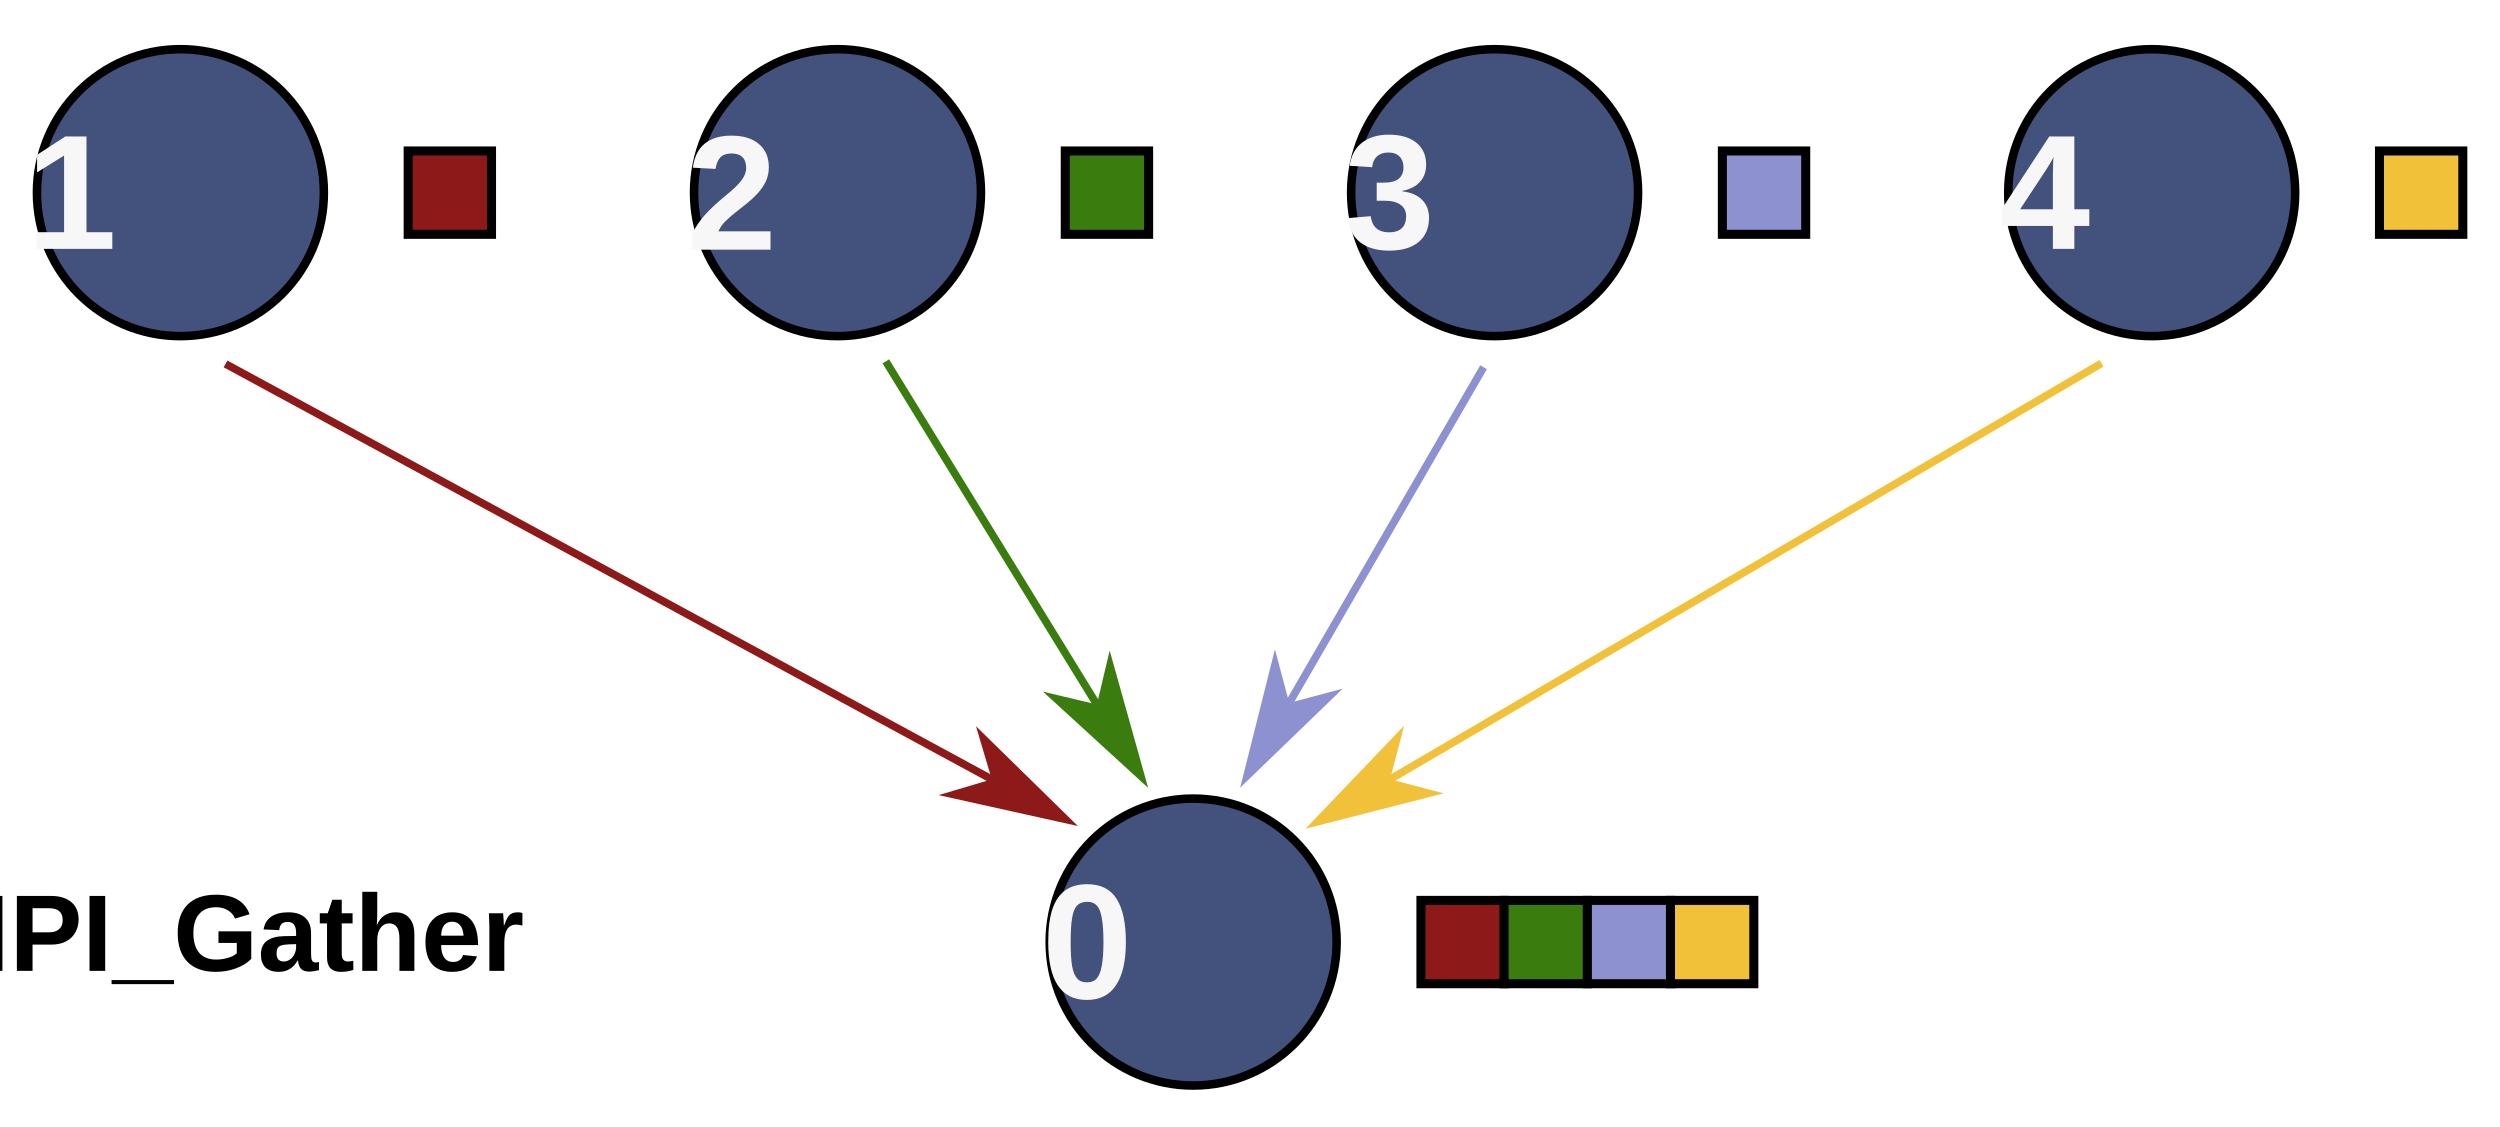
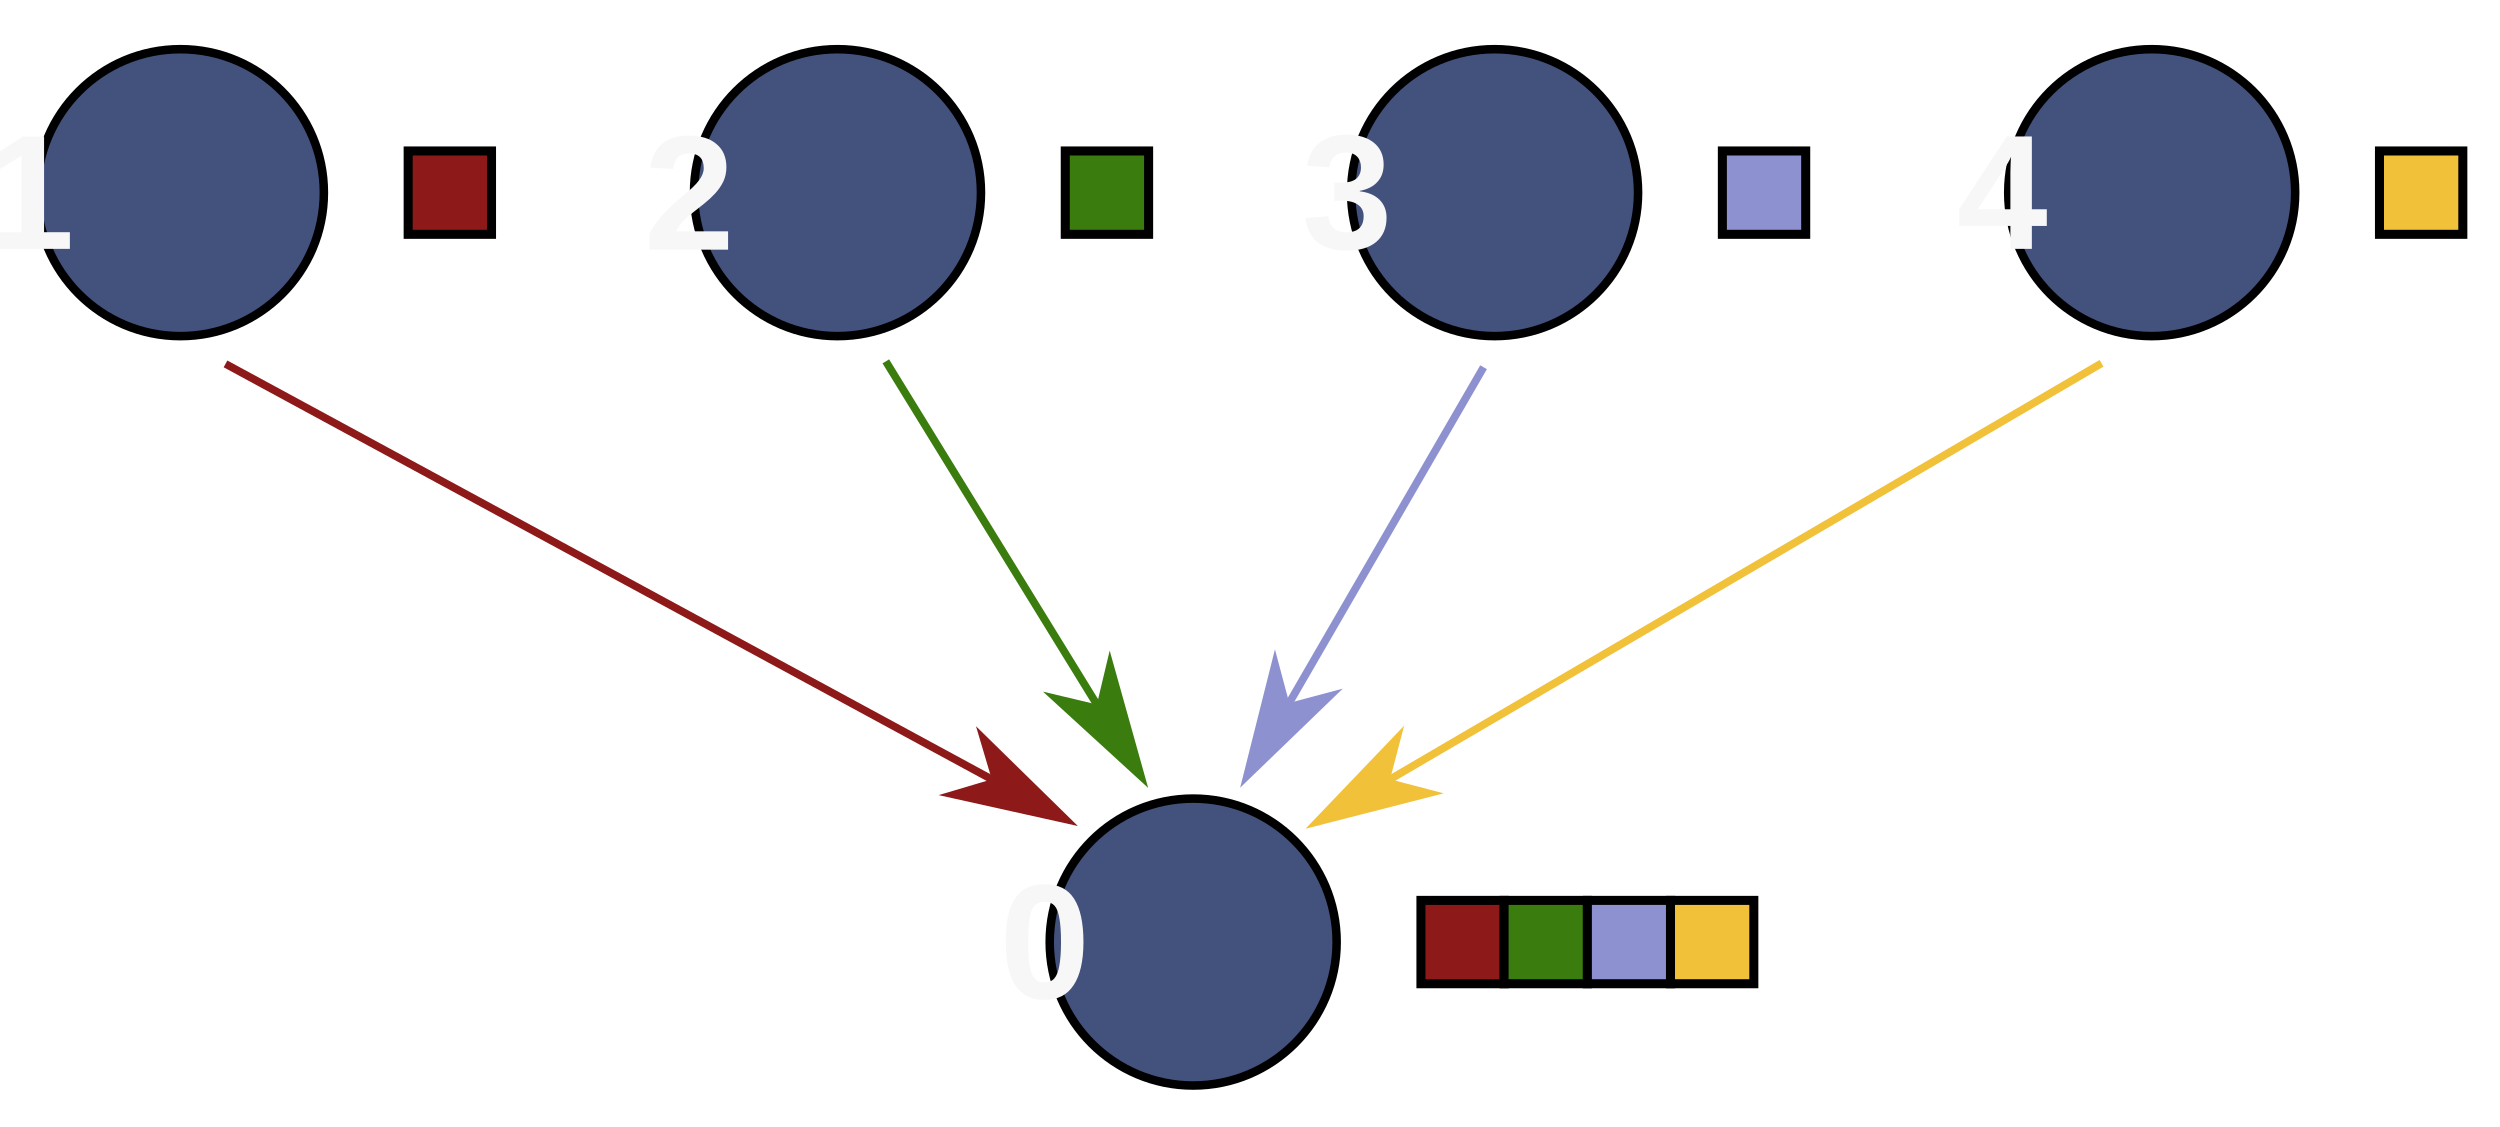
<svg xmlns="http://www.w3.org/2000/svg" xmlns:ns1="http://www.openswatchbook.org/uri/2009/osb" width="162mm" height="73mm" viewBox="0 0 162 73" version="1.1" id="svg8">
  <defs id="defs2">
    <marker style="overflow:visible" id="marker13223" refX="0" refY="0" orient="auto">
      <path transform="matrix(0.8,0,0,0.8,10,0)" style="fill:#f0c139;fill-opacity:1;fill-rule:evenodd;stroke:#f0c139;stroke-width:1pt;stroke-opacity:1" d="M 0,0 5,-5 -12.5,0 5,5 Z" id="path13221" />
    </marker>
    <marker orient="auto" refY="0" refX="0" id="marker12409" style="overflow:visible">
      <path id="path12407" d="M 0,0 5,-5 -12.5,0 5,5 Z" style="fill:#8d91d0;fill-opacity:1;fill-rule:evenodd;stroke:#8d91d0;stroke-width:1pt;stroke-opacity:1" transform="matrix(0.8,0,0,0.8,10,0)" />
    </marker>
    <marker style="overflow:visible" id="marker11427" refX="0" refY="0" orient="auto">
      <path transform="matrix(0.8,0,0,0.8,10,0)" style="fill:#3a7c0e;fill-opacity:1;fill-rule:evenodd;stroke:#3a7c0e;stroke-width:1pt;stroke-opacity:1" d="M 0,0 5,-5 -12.5,0 5,5 Z" id="path11425" />
    </marker>
    <marker style="overflow:visible" id="marker4589" refX="0" refY="0" orient="auto">
      <path transform="scale(-0.6)" d="M 8.719,4.034 -2.207,0.016 8.719,-4.002 c -1.745,2.372 -1.735,5.617 -6e-7,8.035 z" style="fill:#000000;fill-opacity:1;fill-rule:evenodd;stroke:#000000;stroke-width:0.625;stroke-linejoin:round;stroke-opacity:1" id="path4587" />
    </marker>
    <marker orient="auto" refY="0" refX="0" id="Arrow1Send" style="overflow:visible">
      <path id="path948" d="M 0,0 5,-5 -12.5,0 5,5 Z" style="fill:#000000;fill-opacity:1;fill-rule:evenodd;stroke:#000000;stroke-width:1pt;stroke-opacity:1" transform="matrix(-0.2,0,0,-0.2,-1.2,0)" />
    </marker>
    <marker orient="auto" refY="0" refX="0" id="TriangleOutS" style="overflow:visible">
      <path id="path1081" d="M 5.77,0 -2.88,5 V -5 Z" style="fill:#000000;fill-opacity:1;fill-rule:evenodd;stroke:#000000;stroke-width:1pt;stroke-opacity:1" transform="scale(0.2)" />
    </marker>
    <marker orient="auto" refY="0" refX="0" id="marker4029" style="overflow:visible">
      <path id="path4027" style="fill:#000000;fill-opacity:1;fill-rule:evenodd;stroke:#000000;stroke-width:0.625;stroke-linejoin:round;stroke-opacity:1" d="M 8.719,4.034 -2.207,0.016 8.719,-4.002 c -1.745,2.372 -1.735,5.617 -6e-7,8.035 z" transform="scale(-0.6)" />
    </marker>
    <marker orient="auto" refY="0" refX="0" id="marker3953" style="overflow:visible">
      <path id="path3951" d="M 0,0 5,-5 -12.5,0 5,5 Z" style="fill:#000000;fill-opacity:1;fill-rule:evenodd;stroke:#000000;stroke-width:1pt;stroke-opacity:1" transform="matrix(-0.4,0,0,-0.4,-4,0)" />
    </marker>
    <marker orient="auto" refY="0" refX="0" id="Arrow1Mend" style="overflow:visible">
      <path id="path942" d="M 0,0 5,-5 -12.5,0 5,5 Z" style="fill:#000000;fill-opacity:1;fill-rule:evenodd;stroke:#000000;stroke-width:1pt;stroke-opacity:1" transform="matrix(-0.4,0,0,-0.4,-4,0)" />
    </marker>
    <marker orient="auto" refY="0" refX="0" id="Arrow2Mend" style="overflow:visible">
      <path id="path960" style="fill:#000000;fill-opacity:1;fill-rule:evenodd;stroke:#000000;stroke-width:0.625;stroke-linejoin:round;stroke-opacity:1" d="M 8.719,4.034 -2.207,0.016 8.719,-4.002 c -1.745,2.372 -1.735,5.617 -6e-7,8.035 z" transform="scale(-0.6)" />
    </marker>
    <marker style="overflow:visible" id="marker3275" refX="0" refY="0" orient="auto">
      <path transform="matrix(-1.1,0,0,-1.1,-1.1,0)" d="M 8.719,4.034 -2.207,0.016 8.719,-4.002 c -1.745,2.372 -1.735,5.617 -6e-7,8.035 z" style="fill:#000000;fill-opacity:1;fill-rule:evenodd;stroke:#000000;stroke-width:0.625;stroke-linejoin:round;stroke-opacity:1" id="path3273" />
    </marker>
    <marker orient="auto" refY="0" refX="0" id="marker1671" style="overflow:visible">
      <path id="path1669" d="M 0,0 5,-5 -12.5,0 5,5 Z" style="fill:#000000;fill-opacity:1;fill-rule:evenodd;stroke:#000000;stroke-width:1pt;stroke-opacity:1" transform="matrix(-0.8,0,0,-0.8,-10,0)" />
    </marker>
    <marker orient="auto" refY="0" refX="0" id="Arrow1Lstart" style="overflow:visible">
      <path id="path933" d="M 0,0 5,-5 -12.5,0 5,5 Z" style="fill:#000000;fill-opacity:1;fill-rule:evenodd;stroke:#000000;stroke-width:1pt;stroke-opacity:1" transform="matrix(0.8,0,0,0.8,10,0)" />
    </marker>
    <marker orient="auto" refY="0" refX="0" id="marker1273" style="overflow:visible">
      <path id="path1271" d="M 0,0 5,-5 -12.5,0 5,5 Z" style="fill:#000000;fill-opacity:1;fill-rule:evenodd;stroke:#000000;stroke-width:1pt;stroke-opacity:1" transform="matrix(-0.8,0,0,-0.8,-10,0)" />
    </marker>
    <marker orient="auto" refY="0" refX="0" id="TriangleInL" style="overflow:visible">
      <path id="path1066" d="M 5.77,0 -2.88,5 V -5 Z" style="fill:#000000;fill-opacity:1;fill-rule:evenodd;stroke:#000000;stroke-width:1pt;stroke-opacity:1" transform="scale(-0.8)" />
    </marker>
    <marker orient="auto" refY="0" refX="0" id="Arrow1Lend" style="overflow:visible">
      <path id="path936" d="M 0,0 5,-5 -12.5,0 5,5 Z" style="fill:#000000;fill-opacity:1;fill-rule:evenodd;stroke:#000000;stroke-width:1pt;stroke-opacity:1" transform="matrix(-0.8,0,0,-0.8,-10,0)" />
    </marker>
    <marker style="overflow:visible" id="marker6441" refX="0" refY="0" orient="auto">
      <path transform="matrix(0.8,0,0,0.8,10,0)" style="fill:#000000;fill-opacity:1;fill-rule:evenodd;stroke:#000000;stroke-width:1pt;stroke-opacity:1" d="M 0,0 5,-5 -12.5,0 5,5 Z" id="path6439" />
    </marker>
    <marker style="overflow:visible" id="marker5866" refX="0" refY="0" orient="auto">
      <path transform="scale(0.4)" style="fill:#000000;fill-opacity:1;fill-rule:evenodd;stroke:#000000;stroke-width:1pt;stroke-opacity:1" d="M 5.77,0 -2.88,5 V -5 Z" id="path5864" />
    </marker>
    <marker style="overflow:visible" id="marker5862" refX="0" refY="0" orient="auto">
      <path transform="scale(0.4)" style="fill:#000000;fill-opacity:1;fill-rule:evenodd;stroke:#000000;stroke-width:1pt;stroke-opacity:1" d="M 5.77,0 -2.88,5 V -5 Z" id="path5860" />
    </marker>
    <marker style="overflow:visible" id="marker5858" refX="0" refY="0" orient="auto">
      <path transform="scale(0.4)" style="fill:#000000;fill-opacity:1;fill-rule:evenodd;stroke:#000000;stroke-width:1pt;stroke-opacity:1" d="M 5.77,0 -2.88,5 V -5 Z" id="path5856" />
    </marker>
    <marker style="overflow:visible" id="TriangleOutL" refX="0" refY="0" orient="auto">
      <path transform="scale(0.8)" style="fill:#000000;fill-opacity:1;fill-rule:evenodd;stroke:#000000;stroke-width:1pt;stroke-opacity:1" d="M 5.77,0 -2.88,5 V -5 Z" id="path3096" />
    </marker>
    <marker style="overflow:visible" id="TriangleOutM" refX="0" refY="0" orient="auto">
      <path transform="scale(0.4)" style="fill:#000000;fill-opacity:1;fill-rule:evenodd;stroke:#000000;stroke-width:1pt;stroke-opacity:1" d="M 5.77,0 -2.88,5 V -5 Z" id="path3099" />
    </marker>
    <marker style="overflow:visible" id="marker5850" refX="0" refY="0" orient="auto">
      <path transform="matrix(-0.8,0,0,-0.8,-10,0)" style="fill:#000000;fill-opacity:1;fill-rule:evenodd;stroke:#000000;stroke-width:1pt;stroke-opacity:1" d="M 0,0 5,-5 -12.5,0 5,5 Z" id="path5848" />
    </marker>
    <linearGradient ns1:paint="solid" id="linearGradient9526">
      <stop id="stop9524" offset="0" style="stop-color:#ffffff;stop-opacity:1;" />
    </linearGradient>
    <marker orient="auto" refY="0" refX="0" id="marker8080" style="overflow:visible">
      <path id="path8078" d="M 5.77,0 -2.88,5 V -5 Z" style="fill:#000000;fill-opacity:1;fill-rule:evenodd;stroke:#000000;stroke-width:1pt;stroke-opacity:1" transform="scale(0.8)" />
    </marker>
    <marker orient="auto" refY="0" refX="0" id="marker7624" style="overflow:visible">
      <path id="path7622" d="M 5.77,0 -2.88,5 V -5 Z" style="fill:#000000;fill-opacity:1;fill-rule:evenodd;stroke:#000000;stroke-width:1pt;stroke-opacity:1" transform="scale(0.8)" />
    </marker>
    <marker style="overflow:visible" id="Arrow2Lend" refX="0" refY="0" orient="auto">
      <path transform="matrix(-1.1,0,0,-1.1,-1.1,0)" d="M 8.719,4.034 -2.207,0.016 8.719,-4.002 c -1.745,2.372 -1.735,5.617 -6e-7,8.035 z" style="fill:#000000;fill-opacity:1;fill-rule:evenodd;stroke:#000000;stroke-width:0.625;stroke-linejoin:round;stroke-opacity:1" id="path5519" />
    </marker>
    <marker style="overflow:visible" id="Arrow1Lstart-9" refX="0" refY="0" orient="auto">
      <path transform="matrix(0.8,0,0,0.8,10,0)" style="fill:#000000;fill-opacity:1;fill-rule:evenodd;stroke:#000000;stroke-width:1pt;stroke-opacity:1" d="M 0,0 5,-5 -12.5,0 5,5 Z" id="path5498" />
    </marker>
    <marker style="overflow:visible" id="Arrow1Lend-0" refX="0" refY="0" orient="auto">
      <path transform="matrix(-0.8,0,0,-0.8,-10,0)" style="fill:#000000;fill-opacity:1;fill-rule:evenodd;stroke:#000000;stroke-width:1pt;stroke-opacity:1" d="M 0,0 5,-5 -12.5,0 5,5 Z" id="path5501" />
    </marker>
    <linearGradient ns1:paint="solid" id="linearGradient4715">
      <stop id="stop4713" offset="0" style="stop-color:#000000;stop-opacity:1;" />
    </linearGradient>
    <marker orient="auto" refY="0" refX="0" id="marker3397" style="overflow:visible">
      <path id="path3395" d="M 0,0 5,-5 -12.5,0 5,5 Z" style="fill:#000000;fill-opacity:1;fill-rule:evenodd;stroke:#000000;stroke-width:1pt;stroke-opacity:1" transform="matrix(0.8,0,0,0.8,10,0)" />
    </marker>
    <marker style="overflow:visible" id="marker3393" refX="0" refY="0" orient="auto">
      <path transform="matrix(0.8,0,0,0.8,10,0)" style="fill:#000000;fill-opacity:1;fill-rule:evenodd;stroke:#000000;stroke-width:1pt;stroke-opacity:1" d="M 0,0 5,-5 -12.5,0 5,5 Z" id="path3391" />
    </marker>
    <marker orient="auto" refY="0" refX="0" id="marker3217" style="overflow:visible">
      <path id="path2954" d="M 0,0 5,-5 -12.5,0 5,5 Z" style="fill:#8d1919;fill-opacity:1;fill-rule:evenodd;stroke:#8d1919;stroke-width:1pt;stroke-opacity:1" transform="matrix(0.8,0,0,0.8,10,0)" />
    </marker>
    <marker style="overflow:visible" id="marker8080-7" refX="0" refY="0" orient="auto">
      <path transform="scale(0.8)" style="fill:#000000;fill-opacity:1;fill-rule:evenodd;stroke:#000000;stroke-width:1pt;stroke-opacity:1" d="M 5.77,0 -2.88,5 V -5 Z" id="path8078-7" />
    </marker>
    <marker style="overflow:visible" id="marker7624-2" refX="0" refY="0" orient="auto">
      <path transform="scale(0.8)" style="fill:#000000;fill-opacity:1;fill-rule:evenodd;stroke:#000000;stroke-width:1pt;stroke-opacity:1" d="M 5.77,0 -2.88,5 V -5 Z" id="path7622-0" />
    </marker>
    <marker orient="auto" refY="0" refX="0" id="Arrow2Lend-9" style="overflow:visible">
      <path id="path5519-0" style="fill:#000000;fill-opacity:1;fill-rule:evenodd;stroke:#000000;stroke-width:0.625;stroke-linejoin:round;stroke-opacity:1" d="M 8.719,4.034 -2.207,0.016 8.719,-4.002 c -1.745,2.372 -1.735,5.617 -6e-7,8.035 z" transform="matrix(-1.1,0,0,-1.1,-1.1,0)" />
    </marker>
    <marker orient="auto" refY="0" refX="0" id="Arrow1Lstart-7" style="overflow:visible">
      <path id="path5498-1" d="M 0,0 5,-5 -12.5,0 5,5 Z" style="fill:#000000;fill-opacity:1;fill-rule:evenodd;stroke:#000000;stroke-width:1pt;stroke-opacity:1" transform="matrix(0.8,0,0,0.8,10,0)" />
    </marker>
    <marker orient="auto" refY="0" refX="0" id="Arrow1Lend-6" style="overflow:visible">
      <path id="path5501-0" d="M 0,0 5,-5 -12.5,0 5,5 Z" style="fill:#000000;fill-opacity:1;fill-rule:evenodd;stroke:#000000;stroke-width:1pt;stroke-opacity:1" transform="matrix(-0.8,0,0,-0.8,-10,0)" />
    </marker>
  </defs>
  <g id="layer1" transform="translate(0,-224)">
-     <text id="text15760-4" y="286.916" x="21.233" style="font-style:normal;font-weight:normal;font-size:10.583px;line-height:1.25;font-family:sans-serif;letter-spacing:0px;word-spacing:0px;fill:#000000;fill-opacity:1;stroke:none;stroke-width:0.265" xml:space="preserve">
-       <tspan id="tspan15758-4" style="font-style:normal;font-variant:normal;font-weight:bold;font-stretch:normal;font-size:7.056px;font-family:Arial;-inkscape-font-specification:'Arial, Bold';font-variant-ligatures:normal;font-variant-caps:normal;font-variant-numeric:normal;font-feature-settings:normal;text-align:center;writing-mode:lr-tb;text-anchor:middle;fill:#000000;fill-opacity:1;stroke-width:0.265" y="286.916" x="21.233">MPI_Gather</tspan>
-     </text>
-     <circle r="9.297" cy="236.484" cx="11.69" id="circle102" style="opacity:1;fill:#43517d;fill-opacity:1;stroke:#000000;stroke-width:0.554;stroke-opacity:1" />
-     <rect y="233.783" x="26.449" height="5.401" width="5.401" id="rect104" style="opacity:1;fill:#8d1919;fill-opacity:1;stroke:#000000;stroke-width:0.586;stroke-opacity:1" />
-     <circle style="opacity:1;fill:#43517d;fill-opacity:1;stroke:#000000;stroke-width:0.554;stroke-opacity:1" id="circle108" cx="54.27" cy="236.484" r="9.297" />
-     <rect style="opacity:1;fill:#3a7c0e;fill-opacity:1;stroke:#000000;stroke-width:0.586;stroke-opacity:1" id="rect110" width="5.401" height="5.401" x="69.029" y="233.783" />
-     <circle r="9.297" cy="236.484" cx="96.85" id="circle114" style="opacity:1;fill:#43517d;fill-opacity:1;stroke:#000000;stroke-width:0.554;stroke-opacity:1" />
-     <rect y="233.783" x="111.609" height="5.401" width="5.401" id="rect116" style="opacity:1;fill:#8d91d0;fill-opacity:1;stroke:#000000;stroke-width:0.586;stroke-opacity:1" />
-     <circle style="opacity:1;fill:#43517d;fill-opacity:1;stroke:#000000;stroke-width:0.554;stroke-opacity:1" id="circle120" cx="139.43" cy="236.484" r="9.297" />
-     <rect style="opacity:1;fill:#f0c139;fill-opacity:1;stroke:#000000;stroke-width:0.586;stroke-opacity:1" id="rect122" width="5.401" height="5.401" x="154.19" y="233.783" />
-     <text id="text13651" y="240.125" x="11.507" style="font-style:normal;font-weight:normal;font-size:10.583px;line-height:1.25;font-family:sans-serif;letter-spacing:0px;word-spacing:0px;fill:#f7f7f7;fill-opacity:1;stroke:none;stroke-width:0.265" xml:space="preserve">
-       <tspan id="tspan13649" style="font-style:normal;font-variant:normal;font-weight:bold;font-stretch:normal;font-size:10.583px;font-family:Arial;-inkscape-font-specification:'Arial, Bold';font-variant-ligatures:normal;font-variant-caps:normal;font-variant-numeric:normal;font-feature-settings:normal;text-align:center;writing-mode:lr-tb;text-anchor:middle;fill:#f7f7f7;fill-opacity:1;stroke-width:0.265" y="240.125" x="11.507">1</tspan>
-     </text>
-     <text xml:space="preserve" style="font-style:normal;font-weight:normal;font-size:10.583px;line-height:1.25;font-family:sans-serif;letter-spacing:0px;word-spacing:0px;fill:#f7f7f7;fill-opacity:1;stroke:none;stroke-width:0.265" x="54.301" y="240.179" id="text13655">
-       <tspan x="54.301" y="240.179" style="font-style:normal;font-variant:normal;font-weight:bold;font-stretch:normal;font-size:10.583px;font-family:Arial;-inkscape-font-specification:'Arial, Bold';font-variant-ligatures:normal;font-variant-caps:normal;font-variant-numeric:normal;font-feature-settings:normal;text-align:center;writing-mode:lr-tb;text-anchor:middle;fill:#f7f7f7;fill-opacity:1;stroke-width:0.265" id="tspan13653">2</tspan>
-     </text>
-     <text id="text13659" y="240.119" x="96.923" style="font-style:normal;font-weight:normal;font-size:10.583px;line-height:1.25;font-family:sans-serif;letter-spacing:0px;word-spacing:0px;fill:#f7f7f7;fill-opacity:1;stroke:none;stroke-width:0.265" xml:space="preserve">
-       <tspan id="tspan13657" style="font-style:normal;font-variant:normal;font-weight:bold;font-stretch:normal;font-size:10.583px;font-family:Arial;-inkscape-font-specification:'Arial, Bold';font-variant-ligatures:normal;font-variant-caps:normal;font-variant-numeric:normal;font-feature-settings:normal;text-align:center;writing-mode:lr-tb;text-anchor:middle;fill:#f7f7f7;fill-opacity:1;stroke-width:0.265" y="240.119" x="96.923">3</tspan>
-     </text>
-     <text xml:space="preserve" style="font-style:normal;font-weight:normal;font-size:10.583px;line-height:1.25;font-family:sans-serif;letter-spacing:0px;word-spacing:0px;fill:#f7f7f7;fill-opacity:1;stroke:none;stroke-width:0.265" x="139.381" y="240.125" id="text13663">
-       <tspan x="139.381" y="240.125" style="font-style:normal;font-variant:normal;font-weight:bold;font-stretch:normal;font-size:10.583px;font-family:Arial;-inkscape-font-specification:'Arial, Bold';font-variant-ligatures:normal;font-variant-caps:normal;font-variant-numeric:normal;font-feature-settings:normal;text-align:center;writing-mode:lr-tb;text-anchor:middle;fill:#f7f7f7;fill-opacity:1;stroke-width:0.265" id="tspan13661">4</tspan>
-     </text>
-     <circle style="opacity:1;fill:#43517d;fill-opacity:1;stroke:#000000;stroke-width:0.554;stroke-opacity:1" id="path94" cx="77.318" cy="285.045" r="9.297" />
-     <rect style="opacity:1;fill:#8d1919;fill-opacity:1;stroke:#000000;stroke-width:0.586;stroke-opacity:1" id="rect96" width="5.401" height="5.401" x="92.077" y="282.345" />
-     <text xml:space="preserve" style="font-style:normal;font-weight:normal;font-size:10.583px;line-height:1.25;font-family:sans-serif;letter-spacing:0px;word-spacing:0px;fill:#f7f7f7;fill-opacity:1;stroke:none;stroke-width:0.265" x="77.328" y="288.688" id="text13647">
-       <tspan x="77.328" y="288.688" style="font-style:normal;font-variant:normal;font-weight:bold;font-stretch:normal;font-size:10.583px;font-family:Arial;-inkscape-font-specification:'Arial, Bold';font-variant-ligatures:normal;font-variant-caps:normal;font-variant-numeric:normal;font-feature-settings:normal;text-align:center;writing-mode:lr-tb;text-anchor:middle;fill:#f7f7f7;fill-opacity:1;stroke-width:0.265" id="tspan13645">0</tspan>
-     </text>
-     <rect y="282.345" x="97.464" height="5.401" width="5.401" id="rect13744" style="opacity:1;fill:#3a7c0e;fill-opacity:1;stroke:#000000;stroke-width:0.586;stroke-opacity:1" />
-     <rect y="282.345" x="102.861" height="5.401" width="5.401" id="rect13746" style="opacity:1;fill:#8d91d0;fill-opacity:1;stroke:#000000;stroke-width:0.586;stroke-opacity:1" />
-     <rect style="opacity:1;fill:#f0c139;fill-opacity:1;stroke:#000000;stroke-width:0.586;stroke-opacity:1" id="rect13748" width="5.401" height="5.401" x="108.247" y="282.345" />
-     <path id="path1311" d="M 68.993,277.064 14.613,247.581" style="fill:none;stroke:#8d1919;stroke-width:0.5;stroke-linecap:butt;stroke-linejoin:miter;stroke-miterlimit:4;stroke-dasharray:none;stroke-opacity:1;marker-start:url(#marker3217)" />
-     <path style="fill:none;stroke:#3a7c0e;stroke-width:0.5;stroke-linecap:butt;stroke-linejoin:miter;stroke-miterlimit:4;stroke-dasharray:none;stroke-opacity:1;marker-start:url(#marker11427)" d="M 73.893,274.23 57.4,247.416" id="path1313" />
-     <path id="path1315" d="M 80.848,274.203 96.135,247.797" style="fill:none;stroke:#8d91d0;stroke-width:0.5;stroke-linecap:butt;stroke-linejoin:miter;stroke-miterlimit:4;stroke-dasharray:none;stroke-opacity:1;marker-start:url(#marker12409)" />
-     <path style="fill:none;stroke:#f0c139;stroke-width:0.5;stroke-linecap:butt;stroke-linejoin:miter;stroke-miterlimit:4;stroke-dasharray:none;stroke-opacity:1;marker-start:url(#marker13223)" d="M 85.435,277.212 136.179,247.541" id="path1317" />
+     <g id="g6402">
+       <circle style="opacity:1;fill:#43517d;fill-opacity:1;stroke:#000000;stroke-width:0.554;stroke-opacity:1" id="circle102" cx="11.69" cy="236.484" r="9.297" />
+       <rect style="opacity:1;fill:#8d1919;fill-opacity:1;stroke:#000000;stroke-width:0.586;stroke-opacity:1" id="rect104" width="5.401" height="5.401" x="26.449" y="233.783" />
+       <circle r="9.297" cy="236.484" cx="54.27" id="circle108" style="opacity:1;fill:#43517d;fill-opacity:1;stroke:#000000;stroke-width:0.554;stroke-opacity:1" />
+       <rect y="233.783" x="69.029" height="5.401" width="5.401" id="rect110" style="opacity:1;fill:#3a7c0e;fill-opacity:1;stroke:#000000;stroke-width:0.586;stroke-opacity:1" />
+       <circle style="opacity:1;fill:#43517d;fill-opacity:1;stroke:#000000;stroke-width:0.554;stroke-opacity:1" id="circle114" cx="96.85" cy="236.484" r="9.297" />
+       <rect style="opacity:1;fill:#8d91d0;fill-opacity:1;stroke:#000000;stroke-width:0.586;stroke-opacity:1" id="rect116" width="5.401" height="5.401" x="111.609" y="233.783" />
+       <circle r="9.297" cy="236.484" cx="139.43" id="circle120" style="opacity:1;fill:#43517d;fill-opacity:1;stroke:#000000;stroke-width:0.554;stroke-opacity:1" />
+       <rect y="233.783" x="154.19" height="5.401" width="5.401" id="rect122" style="opacity:1;fill:#f0c139;fill-opacity:1;stroke:#000000;stroke-width:0.586;stroke-opacity:1" />
+       <text xml:space="preserve" style="font-style:normal;font-weight:normal;font-size:10.583px;line-height:1.25;font-family:sans-serif;letter-spacing:0px;word-spacing:0px;fill:#f7f7f7;fill-opacity:1;stroke:none;stroke-width:0.265" x="11.507" y="240.125" id="text13651">
+         <tspan x="11.507" y="240.125" style="font-style:normal;font-variant:normal;font-weight:bold;font-stretch:normal;font-size:10.583px;font-family:Arial;-inkscape-font-specification:'Arial, Bold';font-variant-ligatures:normal;font-variant-caps:normal;font-variant-numeric:normal;font-feature-settings:normal;text-align:center;writing-mode:lr-tb;text-anchor:middle;fill:#f7f7f7;fill-opacity:1;stroke-width:0.265" id="tspan13649">1</tspan>
+       </text>
+       <text id="text13655" y="240.179" x="54.301" style="font-style:normal;font-weight:normal;font-size:10.583px;line-height:1.25;font-family:sans-serif;letter-spacing:0px;word-spacing:0px;fill:#f7f7f7;fill-opacity:1;stroke:none;stroke-width:0.265" xml:space="preserve">
+         <tspan id="tspan13653" style="font-style:normal;font-variant:normal;font-weight:bold;font-stretch:normal;font-size:10.583px;font-family:Arial;-inkscape-font-specification:'Arial, Bold';font-variant-ligatures:normal;font-variant-caps:normal;font-variant-numeric:normal;font-feature-settings:normal;text-align:center;writing-mode:lr-tb;text-anchor:middle;fill:#f7f7f7;fill-opacity:1;stroke-width:0.265" y="240.179" x="54.301">2</tspan>
+       </text>
+       <text xml:space="preserve" style="font-style:normal;font-weight:normal;font-size:10.583px;line-height:1.25;font-family:sans-serif;letter-spacing:0px;word-spacing:0px;fill:#f7f7f7;fill-opacity:1;stroke:none;stroke-width:0.265" x="96.923" y="240.119" id="text13659">
+         <tspan x="96.923" y="240.119" style="font-style:normal;font-variant:normal;font-weight:bold;font-stretch:normal;font-size:10.583px;font-family:Arial;-inkscape-font-specification:'Arial, Bold';font-variant-ligatures:normal;font-variant-caps:normal;font-variant-numeric:normal;font-feature-settings:normal;text-align:center;writing-mode:lr-tb;text-anchor:middle;fill:#f7f7f7;fill-opacity:1;stroke-width:0.265" id="tspan13657">3</tspan>
+       </text>
+       <text id="text13663" y="240.125" x="139.381" style="font-style:normal;font-weight:normal;font-size:10.583px;line-height:1.25;font-family:sans-serif;letter-spacing:0px;word-spacing:0px;fill:#f7f7f7;fill-opacity:1;stroke:none;stroke-width:0.265" xml:space="preserve">
+         <tspan id="tspan13661" style="font-style:normal;font-variant:normal;font-weight:bold;font-stretch:normal;font-size:10.583px;font-family:Arial;-inkscape-font-specification:'Arial, Bold';font-variant-ligatures:normal;font-variant-caps:normal;font-variant-numeric:normal;font-feature-settings:normal;text-align:center;writing-mode:lr-tb;text-anchor:middle;fill:#f7f7f7;fill-opacity:1;stroke-width:0.265" y="240.125" x="139.381">4</tspan>
+       </text>
+       <circle r="9.297" cy="285.045" cx="77.318" id="path94" style="opacity:1;fill:#43517d;fill-opacity:1;stroke:#000000;stroke-width:0.554;stroke-opacity:1" />
+       <rect y="282.345" x="92.077" height="5.401" width="5.401" id="rect96" style="opacity:1;fill:#8d1919;fill-opacity:1;stroke:#000000;stroke-width:0.586;stroke-opacity:1" />
+       <text id="text13647" y="288.688" x="77.328" style="font-style:normal;font-weight:normal;font-size:10.583px;line-height:1.25;font-family:sans-serif;letter-spacing:0px;word-spacing:0px;fill:#f7f7f7;fill-opacity:1;stroke:none;stroke-width:0.265" xml:space="preserve">
+         <tspan id="tspan13645" style="font-style:normal;font-variant:normal;font-weight:bold;font-stretch:normal;font-size:10.583px;font-family:Arial;-inkscape-font-specification:'Arial, Bold';font-variant-ligatures:normal;font-variant-caps:normal;font-variant-numeric:normal;font-feature-settings:normal;text-align:center;writing-mode:lr-tb;text-anchor:middle;fill:#f7f7f7;fill-opacity:1;stroke-width:0.265" y="288.688" x="77.328">0</tspan>
+       </text>
+       <rect style="opacity:1;fill:#3a7c0e;fill-opacity:1;stroke:#000000;stroke-width:0.586;stroke-opacity:1" id="rect13744" width="5.401" height="5.401" x="97.464" y="282.345" />
+       <rect style="opacity:1;fill:#8d91d0;fill-opacity:1;stroke:#000000;stroke-width:0.586;stroke-opacity:1" id="rect13746" width="5.401" height="5.401" x="102.861" y="282.345" />
+       <rect y="282.345" x="108.247" height="5.401" width="5.401" id="rect13748" style="opacity:1;fill:#f0c139;fill-opacity:1;stroke:#000000;stroke-width:0.586;stroke-opacity:1" />
+       <path style="fill:none;stroke:#8d1919;stroke-width:0.5;stroke-linecap:butt;stroke-linejoin:miter;stroke-miterlimit:4;stroke-dasharray:none;stroke-opacity:1;marker-start:url(#marker3217)" d="M 68.993,277.064 14.613,247.581" id="path1311" />
+       <path id="path1313" d="M 73.893,274.23 57.4,247.416" style="fill:none;stroke:#3a7c0e;stroke-width:0.5;stroke-linecap:butt;stroke-linejoin:miter;stroke-miterlimit:4;stroke-dasharray:none;stroke-opacity:1;marker-start:url(#marker11427)" />
+       <path style="fill:none;stroke:#8d91d0;stroke-width:0.5;stroke-linecap:butt;stroke-linejoin:miter;stroke-miterlimit:4;stroke-dasharray:none;stroke-opacity:1;marker-start:url(#marker12409)" d="M 80.848,274.203 96.135,247.797" id="path1315" />
+       <path id="path1317" d="M 85.435,277.212 136.179,247.541" style="fill:none;stroke:#f0c139;stroke-width:0.5;stroke-linecap:butt;stroke-linejoin:miter;stroke-miterlimit:4;stroke-dasharray:none;stroke-opacity:1;marker-start:url(#marker13223)" />
+     </g>
  </g>
</svg>
